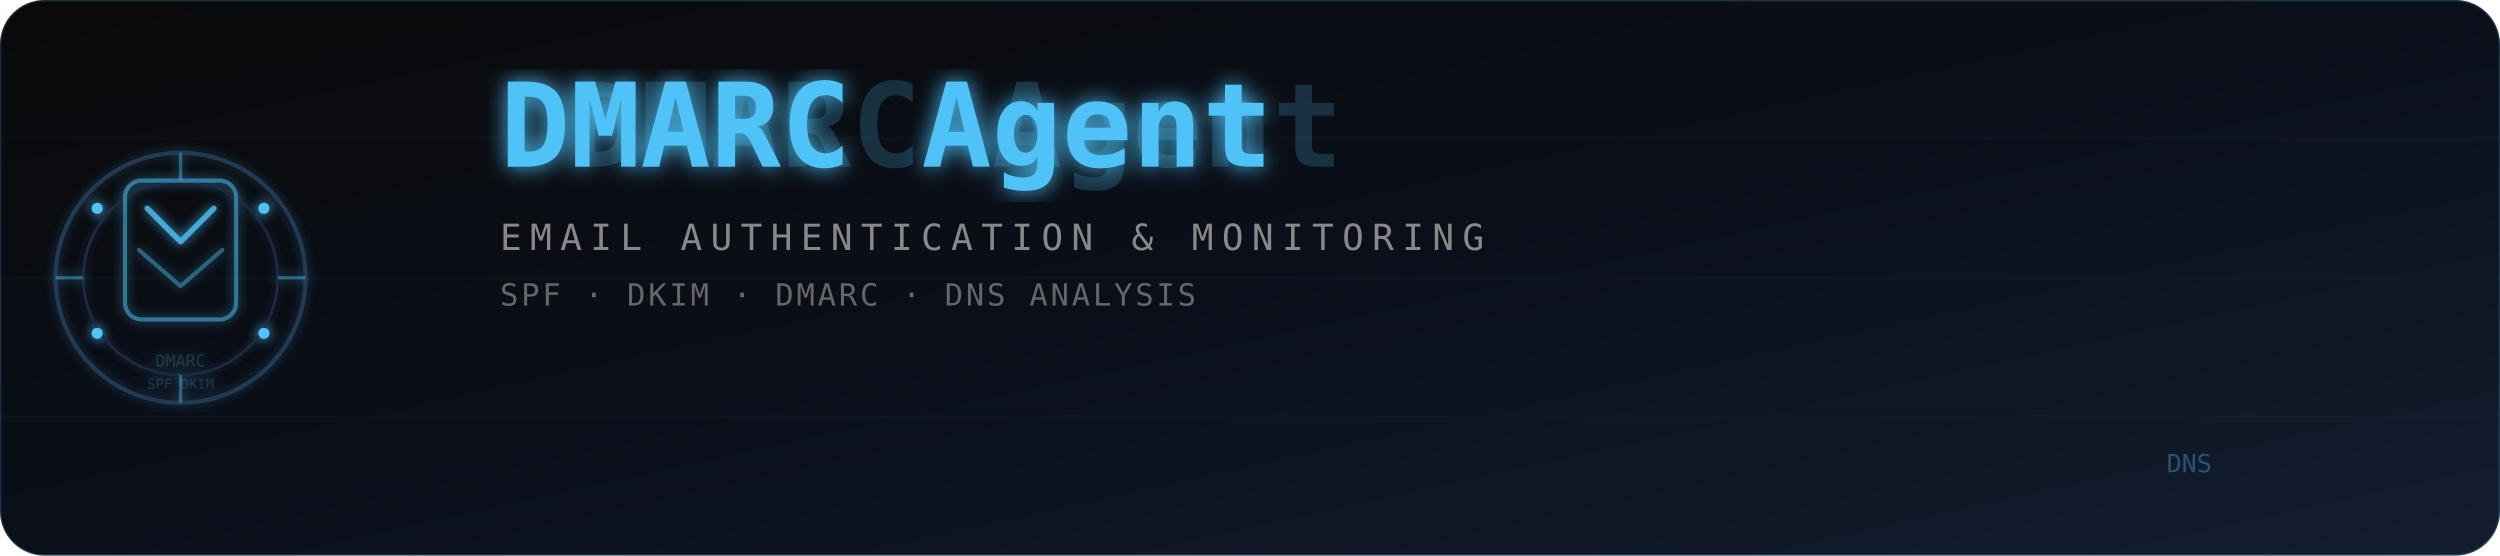
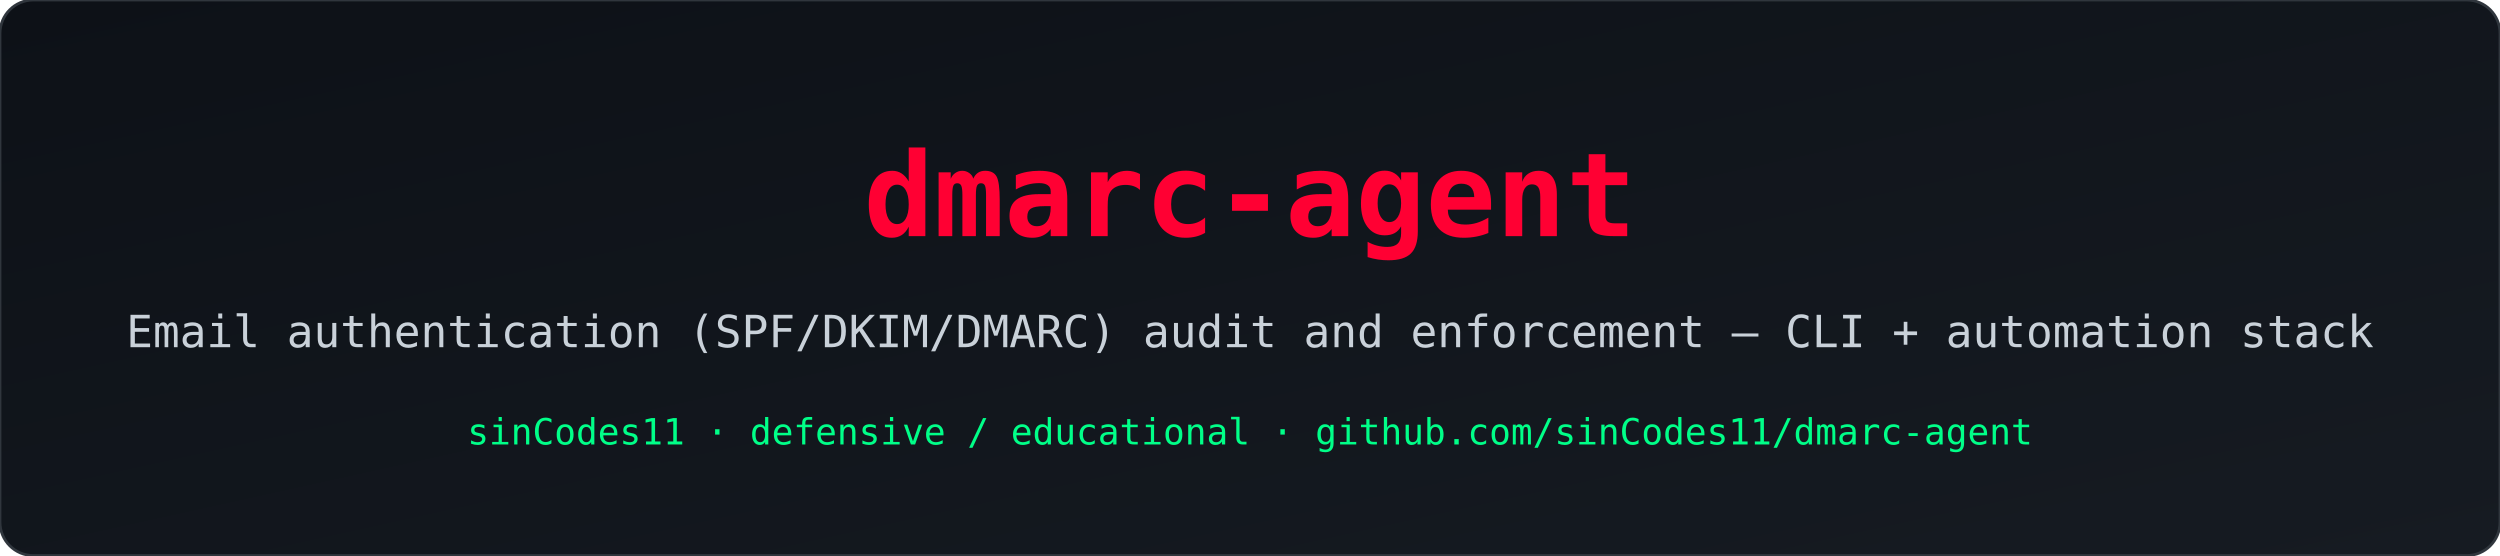
<svg xmlns="http://www.w3.org/2000/svg" viewBox="0 0 900 200" width="900" height="200">
  <defs>
-     <linearGradient id="bgDa" x1="0%" y1="0%" x2="100%" y2="100%">
-       <stop offset="0%" style="stop-color:#0a0a0a" />
-       <stop offset="50%" style="stop-color:#0a0f1a" />
-       <stop offset="100%" style="stop-color:#141e30" />
+     <linearGradient id="bgPr" x1="0%" y1="0%" x2="100%" y2="100%">
+       <stop offset="0%" style="stop-color:#0d1117;stop-opacity:1" />
+       <stop offset="100%" style="stop-color:#161b22;stop-opacity:1" />
    </linearGradient>
-     <linearGradient id="accentDa" x1="0%" y1="0%" x2="100%" y2="100%">
-       <stop offset="0%" style="stop-color:#4fc3f7" />
-       <stop offset="100%" style="stop-color:#29b6f6" />
-     </linearGradient>
-     <linearGradient id="scanlineDa" x1="0%" y1="0%" x2="100%" y2="0%">
-       <stop offset="0%" style="stop-color:transparent" />
-       <stop offset="50%" style="stop-color:#4fc3f7;stop-opacity:0.12" />
-       <stop offset="100%" style="stop-color:transparent" />
-     </linearGradient>
-     <filter id="glowDa">
-       <feGaussianBlur stdDeviation="2" />
-       <feMerge>
-         <feMergeNode />
-         <feMergeNode in="SourceGraphic" />
-       </feMerge>
-     </filter>
-     <filter id="glowStrongDa">
-       <feGaussianBlur stdDeviation="4" />
-       <feMerge>
-         <feMergeNode />
-         <feMergeNode in="SourceGraphic" />
-       </feMerge>
-     </filter>
-     <clipPath id="clipDa">
-       <rect width="900" height="200" rx="16" />
-     </clipPath>
  </defs>
-   <g clip-path="url(#clipDa)">
-     <rect width="900" height="200" rx="16" fill="url(#bgDa)" />
-     <rect width="900" height="200" rx="16" fill="none" stroke="#4fc3f7" stroke-width="1" opacity="0.2" />
-     <g opacity="0.03">
-       <line x1="0" y1="50" x2="900" y2="50" stroke="#4fc3f7" stroke-width="1" />
-       <line x1="0" y1="100" x2="900" y2="100" stroke="#4fc3f7" stroke-width="1" />
-       <line x1="0" y1="150" x2="900" y2="150" stroke="#4fc3f7" stroke-width="1" />
-     </g>
-     <rect x="0" y="0" width="900" height="200" fill="url(#scanlineDa)" opacity="0">
-       <animate attributeName="opacity" values="0;1;0" dur="3.5s" repeatCount="indefinite" />
-     </rect>
-     <g transform="translate(65,100)">
-       <g filter="url(#glowDa)">
-         <circle cx="0" cy="0" r="45" fill="none" stroke="#243b55" stroke-width="1.5" />
-         <circle cx="0" cy="0" r="35" fill="none" stroke="#1a2a45" stroke-width="1" />
-         <g fill="none" stroke="#4fc3f7" stroke-width="1.2" opacity="0.4">
-           <path d="M0,-35 L0,-45 M0,35 L0,45 M-35,0 L-45,0 M35,0 L45,0" />
-         </g>
-         <g transform="translate(0,-5)">
-           <rect x="-20" y="-30" width="40" height="50" rx="6" fill="none" stroke="#4fc3f7" stroke-width="1.5" opacity="0.5" />
-           <path d="M-12,-20 L0,-8 L12,-20" fill="none" stroke="#4fc3f7" stroke-width="2" stroke-linecap="round" stroke-linejoin="round" opacity="0.8">
-             <animate attributeName="opacity" values="0.8;0.3;0.8" dur="2s" repeatCount="indefinite" />
-           </path>
-           <path d="M-15,-5 L0,8 L15,-5" fill="none" stroke="#4fc3f7" stroke-width="1.5" stroke-linecap="round" stroke-linejoin="round" opacity="0.4" />
-         </g>
-         <g opacity="0.2">
-           <text x="0" y="32" text-anchor="middle" font-family="monospace" font-size="6" fill="#4fc3f7">DMARC</text>
-           <text x="0" y="40" text-anchor="middle" font-family="monospace" font-size="5" fill="#4fc3f7">SPF DKIM</text>
-         </g>
-         <circle cx="-30" cy="-25" r="2" fill="#4fc3f7">
-           <animate attributeName="opacity" values="1;0.2;1" dur="1.5s" repeatCount="indefinite" />
-         </circle>
-         <circle cx="30" cy="-25" r="2" fill="#4fc3f7">
-           <animate attributeName="opacity" values="1;0.2;1" dur="2s" repeatCount="indefinite" />
-         </circle>
-         <circle cx="-30" cy="20" r="2" fill="#4fc3f7">
-           <animate attributeName="opacity" values="1;0.2;1" dur="1.8s" repeatCount="indefinite" />
-         </circle>
-         <circle cx="30" cy="20" r="2" fill="#4fc3f7">
-           <animate attributeName="opacity" values="1;0.2;1" dur="2.2s" repeatCount="indefinite" />
-         </circle>
-       </g>
-     </g>
-     <g transform="translate(180,60)">
-       <text x="0" y="0" font-family="monospace" font-size="42" font-weight="bold" fill="#4fc3f7" filter="url(#glowStrongDa)">
-         DMARC Agent
-         <animate attributeName="opacity" values="1;0.92;1" dur="2.5s" repeatCount="indefinite" />
-       </text>
-       <text x="0" y="0" font-family="monospace" font-size="42" font-weight="bold" fill="#4fc3f7" opacity="0.2">
-         <animate attributeName="opacity" values="0.2;0.5;0.2" dur="0.06s" repeatCount="indefinite" />
-         DMARC Agent
-       </text>
-       <text x="0" y="30" font-family="monospace" font-size="13" fill="#888" letter-spacing="3">EMAIL AUTHENTICATION &amp; MONITORING</text>
-       <text x="0" y="50" font-family="monospace" font-size="11" fill="#666" letter-spacing="1">SPF · DKIM · DMARC · DNS ANALYSIS</text>
-     </g>
-     <g transform="translate(780, 170)" opacity="0.35">
-       <text font-family="monospace" font-size="9" fill="#4fc3f7">DNS</text>
-     </g>
-   </g>
+   <rect width="900" height="200" rx="12" fill="url(#bgPr)" stroke="#30363d" stroke-width="1" />
+   <text x="450" y="85" font-family="monospace" font-size="42" font-weight="bold" fill="#ff0033" text-anchor="middle">dmarc-agent</text>
+   <text x="450" y="125" font-family="monospace" font-size="16" fill="#c9d1d9" text-anchor="middle">Email authentication (SPF/DKIM/DMARC) audit and enforcement — CLI + automation stack</text>
+   <text x="450" y="160" font-family="monospace" font-size="13" fill="#00ff88" text-anchor="middle">sinCodes11 · defensive / educational · github.com/sinCodes11/dmarc-agent</text>
</svg>
